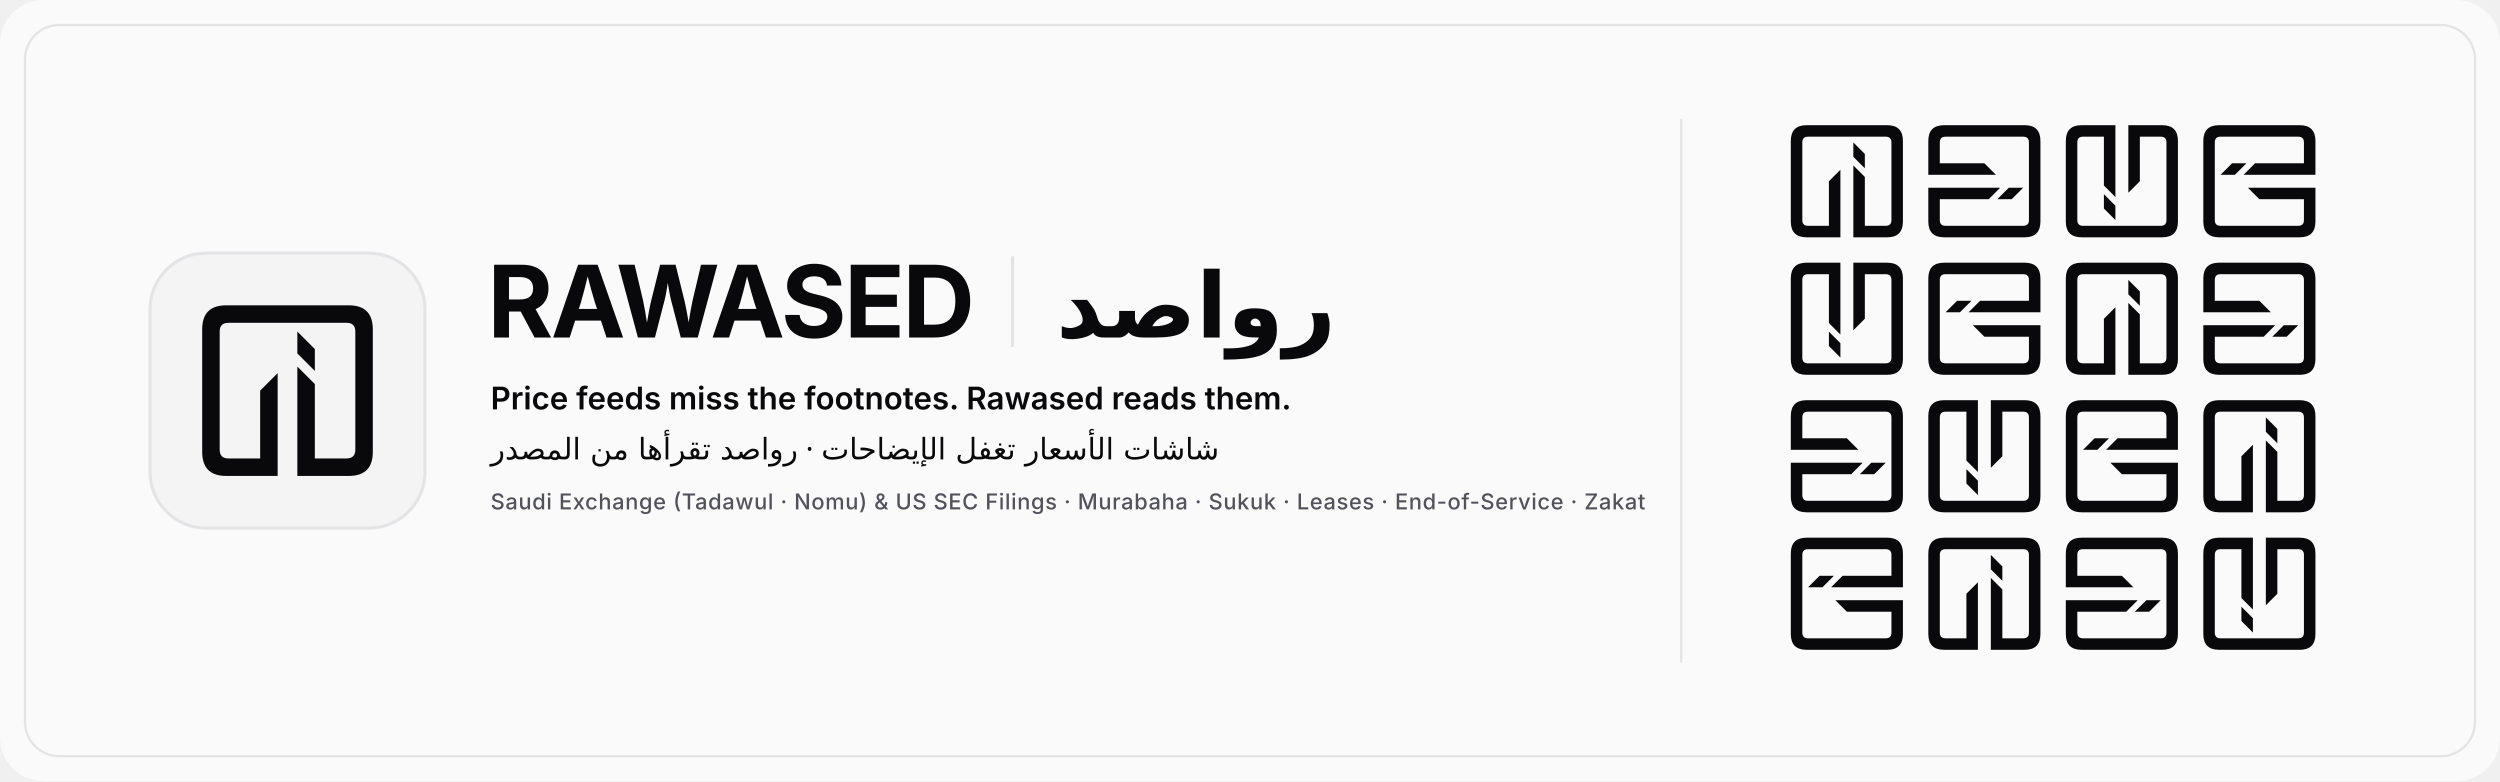
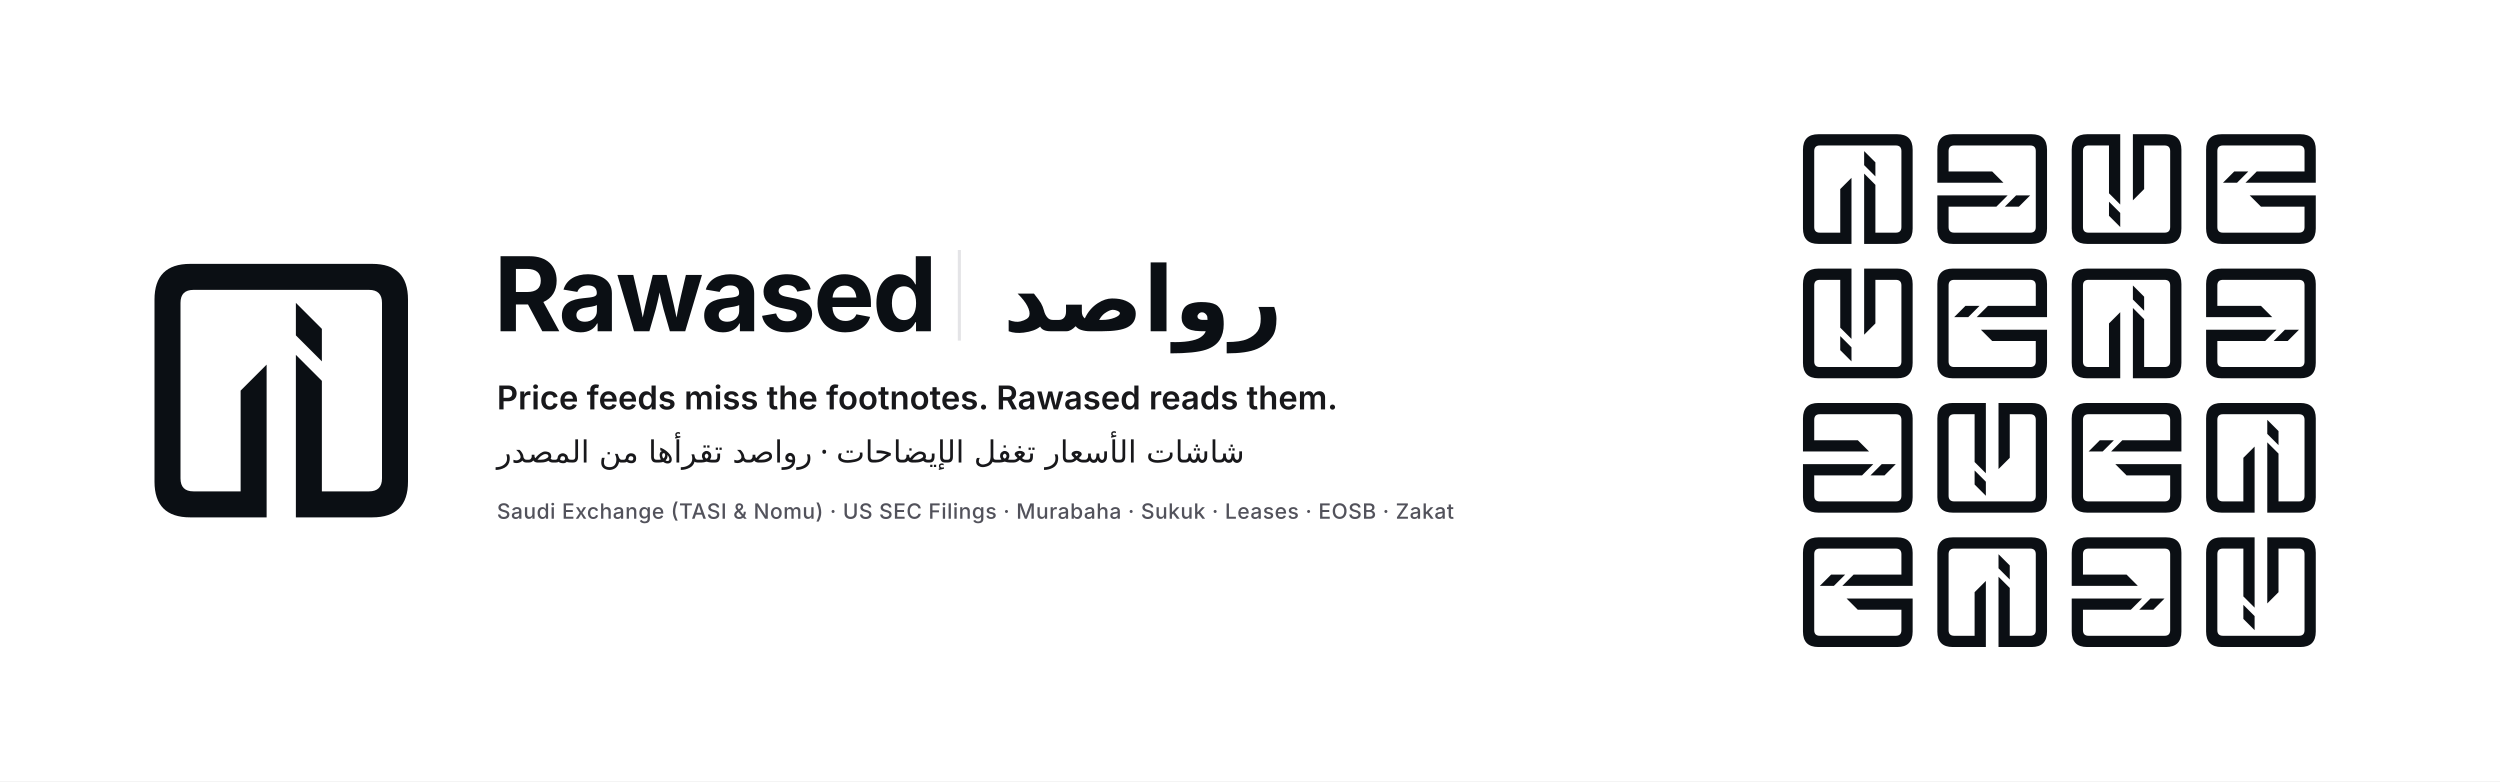
<svg xmlns="http://www.w3.org/2000/svg" viewBox="0 0 1600 500" width="1600" height="500">
-   <rect width="1600" height="500" rx="28" fill="#FAFAFA" />
-   <rect x="16" y="16" width="1568" height="468" rx="22" fill="none" stroke="#E4E4E7" stroke-width="1.5" />
-   <g transform="translate(96, 162)">
-     <rect width="176" height="176" rx="36" fill="#F4F4F5" stroke="#E4E4E7" stroke-width="2" />
-     <svg x="18" y="18" width="140" height="140" viewBox="0 0 100 100">
-       <path d="M 37.5 50 L 45.5 42 V 89 H 22 Q 11 89 11 78 V 22 Q 11 11 22 11 H 78 Q 89 11 89 22 V 78 Q 89 89 78 89 H 54.5 V 39 L 62.5 47 V 81 H 77 Q 81 81 81 77 V 23 Q 81 19 77 19 H 23 Q 19 19 19 23 V 77 Q 19 81 23 81 H 37.5 Z" fill="#09090B" />
-       <polygon points="54.5,23 62.5,31 62.5,41 54.5,33" fill="#09090B" />
-     </svg>
+   <rect width="1600" height="500" fill="#FFFFFF" />
+   <svg x="76" y="146" width="208" height="208" viewBox="0 0 100 100">
+     <path d="M 37.5 50 L 45.5 42 V 89 H 22 Q 11 89 11 78 V 22 Q 11 11 22 11 H 78 Q 89 11 89 22 V 78 Q 89 89 78 89 H 54.5 V 39 L 62.5 47 V 81 H 77 Q 81 81 81 77 V 23 Q 81 19 77 19 H 23 Q 19 19 19 23 V 77 Q 19 81 23 81 H 37.5 Z" fill="#0B0F14" />
+     <polygon points="54.5,23 62.5,31 62.5,41 54.5,33" fill="#0B0F14" />
+   </svg>
+   <g transform="translate(316, 148)">
+     <text x="0" y="64" fill="#0B0F14" font-family="-apple-system, BlinkMacSystemFont, 'SF Pro Display', 'Inter', 'Helvetica Neue', sans-serif" font-size="66" font-weight="700" letter-spacing="-1.6">Rawased</text>
+     <line x1="298" y1="12" x2="298" y2="70" stroke="#E4E4E7" stroke-width="2" />
+     <text x="326" y="64" fill="#0B0F14" font-family="'Geeza Pro', 'SF Arabic', 'IBM Plex Sans Arabic', sans-serif" font-size="58" font-weight="700">رواصد</text>
+     <text x="2" y="114" fill="#18181B" font-family="-apple-system, BlinkMacSystemFont, 'SF Pro Text', 'Inter', sans-serif" font-size="21" font-weight="600">Price feeds miss the footnotes. Rawased reads them.</text>
+     <text x="2" y="148" fill="#18181B" font-family="'Geeza Pro', 'SF Arabic', 'IBM Plex Sans Arabic', sans-serif" font-size="19.5" font-weight="500">شاشات الأسعار تغفل الإيضاحات · رواصد تقرأها من المصدر</text>
+     <text x="2" y="184" fill="#52525B" font-family="-apple-system, BlinkMacSystemFont, 'SF Mono', 'Menlo', monospace" font-size="13.5" font-weight="500" letter-spacing="0.3">Saudi Exchange (TASI &amp; Nomu) · US SEC Filings · Murabaha · Sukuk · Leases · EOSB · Zakat</text>
  </g>
-   <g transform="translate(312, 152)">
-     <text x="0" y="64" fill="#09090B" font-family="Geist, IBM Plex Sans, -apple-system, sans-serif" font-size="64" font-weight="700" letter-spacing="-1.5">RAWASED</text>
-     <line x1="336" y1="12" x2="336" y2="70" stroke="#E4E4E7" stroke-width="2" />
-     <text x="364" y="64" fill="#09090B" font-family="IBM Plex Sans Arabic, Geeza Pro, sans-serif" font-size="58" font-weight="700">رواصد</text>
-     <text x="2" y="110" fill="#09090B" font-family="Geist, -apple-system, SF Pro Text, Helvetica Neue, sans-serif" font-size="20" font-weight="600">Price feeds miss the footnotes. Rawased reads them.</text>
-     <text x="2" y="142" fill="#09090B" font-family="IBM Plex Sans Arabic, Geeza Pro, sans-serif" font-size="19" font-weight="500">شاشات الأسعار تغفل الإيضاحات · رواصد تقرأها من المصدر</text>
-     <text x="2" y="174" fill="#52525B" font-family="Geist, -apple-system, SF Pro Text, Helvetica Neue, sans-serif" font-size="14" font-weight="500" letter-spacing="0.4">Saudi Exchange (Tadawul · Nomu) &amp; US SEC Filings · Murabaha · Sukuk · Leases · End-of-Service · Zakat</text>
-   </g>
-   <line x1="1076" y1="76" x2="1076" y2="424" stroke="#E4E4E7" stroke-width="1.5" />
-   <g transform="translate(1136,70)">
-     <svg x="0" y="0" width="92" height="92" viewBox="0 0 100 100">
+   <g transform="translate(1144,76)">
+     <svg x="0" y="0" width="90" height="90" viewBox="0 0 100 100">
      <g transform="rotate(0 50 50)">
-         <path d="M 37.5 50 L 45.5 42 V 89 H 22 Q 11 89 11 78 V 22 Q 11 11 22 11 H 78 Q 89 11 89 22 V 78 Q 89 89 78 89 H 54.5 V 39 L 62.5 47 V 81 H 77 Q 81 81 81 77 V 23 Q 81 19 77 19 H 23 Q 19 19 19 23 V 77 Q 19 81 23 81 H 37.5 Z" fill="#09090B" />
-         <polygon points="54.5,23 62.5,31 62.5,41 54.5,33" fill="#09090B" />
+         <path d="M 37.5 50 L 45.5 42 V 89 H 22 Q 11 89 11 78 V 22 Q 11 11 22 11 H 78 Q 89 11 89 22 V 78 Q 89 89 78 89 H 54.5 V 39 L 62.5 47 V 81 H 77 Q 81 81 81 77 V 23 Q 81 19 77 19 H 23 Q 19 19 19 23 V 77 Q 19 81 23 81 H 37.5 Z" fill="#0B0F14" />
+         <polygon points="54.5,23 62.5,31 62.5,41 54.5,33" fill="#0B0F14" />
      </g>
    </svg>
  </g>
-   <g transform="translate(1224,70)">
-     <svg x="0" y="0" width="92" height="92" viewBox="0 0 100 100">
+   <g transform="translate(1230,76)">
+     <svg x="0" y="0" width="90" height="90" viewBox="0 0 100 100">
      <g transform="rotate(90 50 50)">
-         <path d="M 37.5 50 L 45.5 42 V 89 H 22 Q 11 89 11 78 V 22 Q 11 11 22 11 H 78 Q 89 11 89 22 V 78 Q 89 89 78 89 H 54.5 V 39 L 62.5 47 V 81 H 77 Q 81 81 81 77 V 23 Q 81 19 77 19 H 23 Q 19 19 19 23 V 77 Q 19 81 23 81 H 37.5 Z" fill="#09090B" />
-         <polygon points="54.5,23 62.5,31 62.5,41 54.5,33" fill="#09090B" />
+         <path d="M 37.5 50 L 45.5 42 V 89 H 22 Q 11 89 11 78 V 22 Q 11 11 22 11 H 78 Q 89 11 89 22 V 78 Q 89 89 78 89 H 54.5 V 39 L 62.5 47 V 81 H 77 Q 81 81 81 77 V 23 Q 81 19 77 19 H 23 Q 19 19 19 23 V 77 Q 19 81 23 81 H 37.5 Z" fill="#0B0F14" />
+         <polygon points="54.5,23 62.5,31 62.5,41 54.5,33" fill="#0B0F14" />
      </g>
    </svg>
  </g>
-   <g transform="translate(1312,70)">
-     <svg x="0" y="0" width="92" height="92" viewBox="0 0 100 100">
+   <g transform="translate(1316,76)">
+     <svg x="0" y="0" width="90" height="90" viewBox="0 0 100 100">
      <g transform="rotate(180 50 50)">
-         <path d="M 37.5 50 L 45.5 42 V 89 H 22 Q 11 89 11 78 V 22 Q 11 11 22 11 H 78 Q 89 11 89 22 V 78 Q 89 89 78 89 H 54.5 V 39 L 62.5 47 V 81 H 77 Q 81 81 81 77 V 23 Q 81 19 77 19 H 23 Q 19 19 19 23 V 77 Q 19 81 23 81 H 37.5 Z" fill="#09090B" />
-         <polygon points="54.5,23 62.5,31 62.5,41 54.5,33" fill="#09090B" />
+         <path d="M 37.5 50 L 45.5 42 V 89 H 22 Q 11 89 11 78 V 22 Q 11 11 22 11 H 78 Q 89 11 89 22 V 78 Q 89 89 78 89 H 54.5 V 39 L 62.5 47 V 81 H 77 Q 81 81 81 77 V 23 Q 81 19 77 19 H 23 Q 19 19 19 23 V 77 Q 19 81 23 81 H 37.5 Z" fill="#0B0F14" />
+         <polygon points="54.5,23 62.5,31 62.5,41 54.5,33" fill="#0B0F14" />
      </g>
    </svg>
  </g>
-   <g transform="translate(1400,70)">
-     <svg x="0" y="0" width="92" height="92" viewBox="0 0 100 100">
+   <g transform="translate(1402,76)">
+     <svg x="0" y="0" width="90" height="90" viewBox="0 0 100 100">
      <g transform="rotate(270 50 50)">
-         <path d="M 37.5 50 L 45.5 42 V 89 H 22 Q 11 89 11 78 V 22 Q 11 11 22 11 H 78 Q 89 11 89 22 V 78 Q 89 89 78 89 H 54.5 V 39 L 62.5 47 V 81 H 77 Q 81 81 81 77 V 23 Q 81 19 77 19 H 23 Q 19 19 19 23 V 77 Q 19 81 23 81 H 37.5 Z" fill="#09090B" />
-         <polygon points="54.5,23 62.5,31 62.5,41 54.5,33" fill="#09090B" />
+         <path d="M 37.5 50 L 45.5 42 V 89 H 22 Q 11 89 11 78 V 22 Q 11 11 22 11 H 78 Q 89 11 89 22 V 78 Q 89 89 78 89 H 54.5 V 39 L 62.5 47 V 81 H 77 Q 81 81 81 77 V 23 Q 81 19 77 19 H 23 Q 19 19 19 23 V 77 Q 19 81 23 81 H 37.5 Z" fill="#0B0F14" />
+         <polygon points="54.5,23 62.5,31 62.5,41 54.5,33" fill="#0B0F14" />
      </g>
    </svg>
  </g>
-   <g transform="translate(1136,158)">
-     <svg x="0" y="0" width="92" height="92" viewBox="0 0 100 100">
+   <g transform="translate(1144,162)">
+     <svg x="0" y="0" width="90" height="90" viewBox="0 0 100 100">
      <g transform="rotate(180 50 50)">
-         <path d="M 37.5 50 L 45.5 42 V 89 H 22 Q 11 89 11 78 V 22 Q 11 11 22 11 H 78 Q 89 11 89 22 V 78 Q 89 89 78 89 H 54.5 V 39 L 62.5 47 V 81 H 77 Q 81 81 81 77 V 23 Q 81 19 77 19 H 23 Q 19 19 19 23 V 77 Q 19 81 23 81 H 37.5 Z" fill="#09090B" />
-         <polygon points="54.5,23 62.5,31 62.5,41 54.5,33" fill="#09090B" />
+         <path d="M 37.5 50 L 45.5 42 V 89 H 22 Q 11 89 11 78 V 22 Q 11 11 22 11 H 78 Q 89 11 89 22 V 78 Q 89 89 78 89 H 54.5 V 39 L 62.5 47 V 81 H 77 Q 81 81 81 77 V 23 Q 81 19 77 19 H 23 Q 19 19 19 23 V 77 Q 19 81 23 81 H 37.5 Z" fill="#0B0F14" />
+         <polygon points="54.5,23 62.5,31 62.5,41 54.5,33" fill="#0B0F14" />
      </g>
    </svg>
  </g>
-   <g transform="translate(1224,158)">
-     <svg x="0" y="0" width="92" height="92" viewBox="0 0 100 100">
+   <g transform="translate(1230,162)">
+     <svg x="0" y="0" width="90" height="90" viewBox="0 0 100 100">
      <g transform="rotate(270 50 50)">
-         <path d="M 37.5 50 L 45.5 42 V 89 H 22 Q 11 89 11 78 V 22 Q 11 11 22 11 H 78 Q 89 11 89 22 V 78 Q 89 89 78 89 H 54.5 V 39 L 62.5 47 V 81 H 77 Q 81 81 81 77 V 23 Q 81 19 77 19 H 23 Q 19 19 19 23 V 77 Q 19 81 23 81 H 37.5 Z" fill="#09090B" />
-         <polygon points="54.5,23 62.5,31 62.5,41 54.5,33" fill="#09090B" />
+         <path d="M 37.5 50 L 45.5 42 V 89 H 22 Q 11 89 11 78 V 22 Q 11 11 22 11 H 78 Q 89 11 89 22 V 78 Q 89 89 78 89 H 54.5 V 39 L 62.5 47 V 81 H 77 Q 81 81 81 77 V 23 Q 81 19 77 19 H 23 Q 19 19 19 23 V 77 Q 19 81 23 81 H 37.5 Z" fill="#0B0F14" />
+         <polygon points="54.5,23 62.5,31 62.5,41 54.5,33" fill="#0B0F14" />
      </g>
    </svg>
  </g>
-   <g transform="translate(1312,158)">
-     <svg x="0" y="0" width="92" height="92" viewBox="0 0 100 100">
+   <g transform="translate(1316,162)">
+     <svg x="0" y="0" width="90" height="90" viewBox="0 0 100 100">
      <g transform="rotate(0 50 50)">
-         <path d="M 37.5 50 L 45.5 42 V 89 H 22 Q 11 89 11 78 V 22 Q 11 11 22 11 H 78 Q 89 11 89 22 V 78 Q 89 89 78 89 H 54.5 V 39 L 62.5 47 V 81 H 77 Q 81 81 81 77 V 23 Q 81 19 77 19 H 23 Q 19 19 19 23 V 77 Q 19 81 23 81 H 37.5 Z" fill="#09090B" />
-         <polygon points="54.5,23 62.5,31 62.5,41 54.5,33" fill="#09090B" />
+         <path d="M 37.5 50 L 45.5 42 V 89 H 22 Q 11 89 11 78 V 22 Q 11 11 22 11 H 78 Q 89 11 89 22 V 78 Q 89 89 78 89 H 54.5 V 39 L 62.5 47 V 81 H 77 Q 81 81 81 77 V 23 Q 81 19 77 19 H 23 Q 19 19 19 23 V 77 Q 19 81 23 81 H 37.5 Z" fill="#0B0F14" />
+         <polygon points="54.5,23 62.5,31 62.5,41 54.5,33" fill="#0B0F14" />
      </g>
    </svg>
  </g>
-   <g transform="translate(1400,158)">
-     <svg x="0" y="0" width="92" height="92" viewBox="0 0 100 100">
+   <g transform="translate(1402,162)">
+     <svg x="0" y="0" width="90" height="90" viewBox="0 0 100 100">
      <g transform="rotate(90 50 50)">
-         <path d="M 37.5 50 L 45.5 42 V 89 H 22 Q 11 89 11 78 V 22 Q 11 11 22 11 H 78 Q 89 11 89 22 V 78 Q 89 89 78 89 H 54.5 V 39 L 62.5 47 V 81 H 77 Q 81 81 81 77 V 23 Q 81 19 77 19 H 23 Q 19 19 19 23 V 77 Q 19 81 23 81 H 37.5 Z" fill="#09090B" />
-         <polygon points="54.5,23 62.5,31 62.5,41 54.5,33" fill="#09090B" />
+         <path d="M 37.5 50 L 45.5 42 V 89 H 22 Q 11 89 11 78 V 22 Q 11 11 22 11 H 78 Q 89 11 89 22 V 78 Q 89 89 78 89 H 54.5 V 39 L 62.5 47 V 81 H 77 Q 81 81 81 77 V 23 Q 81 19 77 19 H 23 Q 19 19 19 23 V 77 Q 19 81 23 81 H 37.5 Z" fill="#0B0F14" />
+         <polygon points="54.5,23 62.5,31 62.5,41 54.5,33" fill="#0B0F14" />
      </g>
    </svg>
  </g>
-   <g transform="translate(1136,246)">
-     <svg x="0" y="0" width="92" height="92" viewBox="0 0 100 100">
+   <g transform="translate(1144,248)">
+     <svg x="0" y="0" width="90" height="90" viewBox="0 0 100 100">
      <g transform="rotate(90 50 50)">
-         <path d="M 37.5 50 L 45.5 42 V 89 H 22 Q 11 89 11 78 V 22 Q 11 11 22 11 H 78 Q 89 11 89 22 V 78 Q 89 89 78 89 H 54.5 V 39 L 62.5 47 V 81 H 77 Q 81 81 81 77 V 23 Q 81 19 77 19 H 23 Q 19 19 19 23 V 77 Q 19 81 23 81 H 37.5 Z" fill="#09090B" />
-         <polygon points="54.5,23 62.5,31 62.5,41 54.5,33" fill="#09090B" />
+         <path d="M 37.5 50 L 45.5 42 V 89 H 22 Q 11 89 11 78 V 22 Q 11 11 22 11 H 78 Q 89 11 89 22 V 78 Q 89 89 78 89 H 54.5 V 39 L 62.5 47 V 81 H 77 Q 81 81 81 77 V 23 Q 81 19 77 19 H 23 Q 19 19 19 23 V 77 Q 19 81 23 81 H 37.5 Z" fill="#0B0F14" />
+         <polygon points="54.5,23 62.5,31 62.5,41 54.5,33" fill="#0B0F14" />
      </g>
    </svg>
  </g>
-   <g transform="translate(1224,246)">
-     <svg x="0" y="0" width="92" height="92" viewBox="0 0 100 100">
+   <g transform="translate(1230,248)">
+     <svg x="0" y="0" width="90" height="90" viewBox="0 0 100 100">
      <g transform="rotate(180 50 50)">
-         <path d="M 37.5 50 L 45.5 42 V 89 H 22 Q 11 89 11 78 V 22 Q 11 11 22 11 H 78 Q 89 11 89 22 V 78 Q 89 89 78 89 H 54.5 V 39 L 62.5 47 V 81 H 77 Q 81 81 81 77 V 23 Q 81 19 77 19 H 23 Q 19 19 19 23 V 77 Q 19 81 23 81 H 37.5 Z" fill="#09090B" />
-         <polygon points="54.5,23 62.5,31 62.5,41 54.5,33" fill="#09090B" />
+         <path d="M 37.5 50 L 45.5 42 V 89 H 22 Q 11 89 11 78 V 22 Q 11 11 22 11 H 78 Q 89 11 89 22 V 78 Q 89 89 78 89 H 54.5 V 39 L 62.5 47 V 81 H 77 Q 81 81 81 77 V 23 Q 81 19 77 19 H 23 Q 19 19 19 23 V 77 Q 19 81 23 81 H 37.5 Z" fill="#0B0F14" />
+         <polygon points="54.5,23 62.5,31 62.5,41 54.5,33" fill="#0B0F14" />
      </g>
    </svg>
  </g>
-   <g transform="translate(1312,246)">
-     <svg x="0" y="0" width="92" height="92" viewBox="0 0 100 100">
+   <g transform="translate(1316,248)">
+     <svg x="0" y="0" width="90" height="90" viewBox="0 0 100 100">
      <g transform="rotate(270 50 50)">
-         <path d="M 37.5 50 L 45.5 42 V 89 H 22 Q 11 89 11 78 V 22 Q 11 11 22 11 H 78 Q 89 11 89 22 V 78 Q 89 89 78 89 H 54.5 V 39 L 62.5 47 V 81 H 77 Q 81 81 81 77 V 23 Q 81 19 77 19 H 23 Q 19 19 19 23 V 77 Q 19 81 23 81 H 37.5 Z" fill="#09090B" />
-         <polygon points="54.5,23 62.5,31 62.5,41 54.5,33" fill="#09090B" />
+         <path d="M 37.5 50 L 45.5 42 V 89 H 22 Q 11 89 11 78 V 22 Q 11 11 22 11 H 78 Q 89 11 89 22 V 78 Q 89 89 78 89 H 54.5 V 39 L 62.5 47 V 81 H 77 Q 81 81 81 77 V 23 Q 81 19 77 19 H 23 Q 19 19 19 23 V 77 Q 19 81 23 81 H 37.5 Z" fill="#0B0F14" />
+         <polygon points="54.5,23 62.5,31 62.5,41 54.5,33" fill="#0B0F14" />
      </g>
    </svg>
  </g>
-   <g transform="translate(1400,246)">
-     <svg x="0" y="0" width="92" height="92" viewBox="0 0 100 100">
+   <g transform="translate(1402,248)">
+     <svg x="0" y="0" width="90" height="90" viewBox="0 0 100 100">
      <g transform="rotate(0 50 50)">
-         <path d="M 37.5 50 L 45.5 42 V 89 H 22 Q 11 89 11 78 V 22 Q 11 11 22 11 H 78 Q 89 11 89 22 V 78 Q 89 89 78 89 H 54.5 V 39 L 62.5 47 V 81 H 77 Q 81 81 81 77 V 23 Q 81 19 77 19 H 23 Q 19 19 19 23 V 77 Q 19 81 23 81 H 37.5 Z" fill="#09090B" />
-         <polygon points="54.5,23 62.5,31 62.5,41 54.5,33" fill="#09090B" />
+         <path d="M 37.5 50 L 45.5 42 V 89 H 22 Q 11 89 11 78 V 22 Q 11 11 22 11 H 78 Q 89 11 89 22 V 78 Q 89 89 78 89 H 54.5 V 39 L 62.5 47 V 81 H 77 Q 81 81 81 77 V 23 Q 81 19 77 19 H 23 Q 19 19 19 23 V 77 Q 19 81 23 81 H 37.5 Z" fill="#0B0F14" />
+         <polygon points="54.5,23 62.5,31 62.5,41 54.5,33" fill="#0B0F14" />
      </g>
    </svg>
  </g>
-   <g transform="translate(1136,334)">
-     <svg x="0" y="0" width="92" height="92" viewBox="0 0 100 100">
+   <g transform="translate(1144,334)">
+     <svg x="0" y="0" width="90" height="90" viewBox="0 0 100 100">
      <g transform="rotate(270 50 50)">
-         <path d="M 37.5 50 L 45.5 42 V 89 H 22 Q 11 89 11 78 V 22 Q 11 11 22 11 H 78 Q 89 11 89 22 V 78 Q 89 89 78 89 H 54.5 V 39 L 62.5 47 V 81 H 77 Q 81 81 81 77 V 23 Q 81 19 77 19 H 23 Q 19 19 19 23 V 77 Q 19 81 23 81 H 37.5 Z" fill="#09090B" />
-         <polygon points="54.5,23 62.5,31 62.5,41 54.5,33" fill="#09090B" />
+         <path d="M 37.5 50 L 45.5 42 V 89 H 22 Q 11 89 11 78 V 22 Q 11 11 22 11 H 78 Q 89 11 89 22 V 78 Q 89 89 78 89 H 54.5 V 39 L 62.5 47 V 81 H 77 Q 81 81 81 77 V 23 Q 81 19 77 19 H 23 Q 19 19 19 23 V 77 Q 19 81 23 81 H 37.5 Z" fill="#0B0F14" />
+         <polygon points="54.5,23 62.5,31 62.5,41 54.5,33" fill="#0B0F14" />
      </g>
    </svg>
  </g>
-   <g transform="translate(1224,334)">
-     <svg x="0" y="0" width="92" height="92" viewBox="0 0 100 100">
+   <g transform="translate(1230,334)">
+     <svg x="0" y="0" width="90" height="90" viewBox="0 0 100 100">
      <g transform="rotate(0 50 50)">
-         <path d="M 37.5 50 L 45.5 42 V 89 H 22 Q 11 89 11 78 V 22 Q 11 11 22 11 H 78 Q 89 11 89 22 V 78 Q 89 89 78 89 H 54.5 V 39 L 62.5 47 V 81 H 77 Q 81 81 81 77 V 23 Q 81 19 77 19 H 23 Q 19 19 19 23 V 77 Q 19 81 23 81 H 37.5 Z" fill="#09090B" />
-         <polygon points="54.5,23 62.5,31 62.5,41 54.5,33" fill="#09090B" />
+         <path d="M 37.5 50 L 45.5 42 V 89 H 22 Q 11 89 11 78 V 22 Q 11 11 22 11 H 78 Q 89 11 89 22 V 78 Q 89 89 78 89 H 54.5 V 39 L 62.5 47 V 81 H 77 Q 81 81 81 77 V 23 Q 81 19 77 19 H 23 Q 19 19 19 23 V 77 Q 19 81 23 81 H 37.5 Z" fill="#0B0F14" />
+         <polygon points="54.5,23 62.5,31 62.5,41 54.5,33" fill="#0B0F14" />
      </g>
    </svg>
  </g>
-   <g transform="translate(1312,334)">
-     <svg x="0" y="0" width="92" height="92" viewBox="0 0 100 100">
+   <g transform="translate(1316,334)">
+     <svg x="0" y="0" width="90" height="90" viewBox="0 0 100 100">
      <g transform="rotate(90 50 50)">
-         <path d="M 37.5 50 L 45.5 42 V 89 H 22 Q 11 89 11 78 V 22 Q 11 11 22 11 H 78 Q 89 11 89 22 V 78 Q 89 89 78 89 H 54.5 V 39 L 62.5 47 V 81 H 77 Q 81 81 81 77 V 23 Q 81 19 77 19 H 23 Q 19 19 19 23 V 77 Q 19 81 23 81 H 37.5 Z" fill="#09090B" />
-         <polygon points="54.5,23 62.5,31 62.5,41 54.5,33" fill="#09090B" />
+         <path d="M 37.5 50 L 45.5 42 V 89 H 22 Q 11 89 11 78 V 22 Q 11 11 22 11 H 78 Q 89 11 89 22 V 78 Q 89 89 78 89 H 54.5 V 39 L 62.5 47 V 81 H 77 Q 81 81 81 77 V 23 Q 81 19 77 19 H 23 Q 19 19 19 23 V 77 Q 19 81 23 81 H 37.5 Z" fill="#0B0F14" />
+         <polygon points="54.5,23 62.5,31 62.5,41 54.5,33" fill="#0B0F14" />
      </g>
    </svg>
  </g>
-   <g transform="translate(1400,334)">
-     <svg x="0" y="0" width="92" height="92" viewBox="0 0 100 100">
+   <g transform="translate(1402,334)">
+     <svg x="0" y="0" width="90" height="90" viewBox="0 0 100 100">
      <g transform="rotate(180 50 50)">
-         <path d="M 37.5 50 L 45.5 42 V 89 H 22 Q 11 89 11 78 V 22 Q 11 11 22 11 H 78 Q 89 11 89 22 V 78 Q 89 89 78 89 H 54.5 V 39 L 62.5 47 V 81 H 77 Q 81 81 81 77 V 23 Q 81 19 77 19 H 23 Q 19 19 19 23 V 77 Q 19 81 23 81 H 37.5 Z" fill="#09090B" />
-         <polygon points="54.5,23 62.5,31 62.5,41 54.5,33" fill="#09090B" />
+         <path d="M 37.5 50 L 45.5 42 V 89 H 22 Q 11 89 11 78 V 22 Q 11 11 22 11 H 78 Q 89 11 89 22 V 78 Q 89 89 78 89 H 54.5 V 39 L 62.5 47 V 81 H 77 Q 81 81 81 77 V 23 Q 81 19 77 19 H 23 Q 19 19 19 23 V 77 Q 19 81 23 81 H 37.5 Z" fill="#0B0F14" />
+         <polygon points="54.5,23 62.5,31 62.5,41 54.5,33" fill="#0B0F14" />
      </g>
    </svg>
  </g>
</svg>
